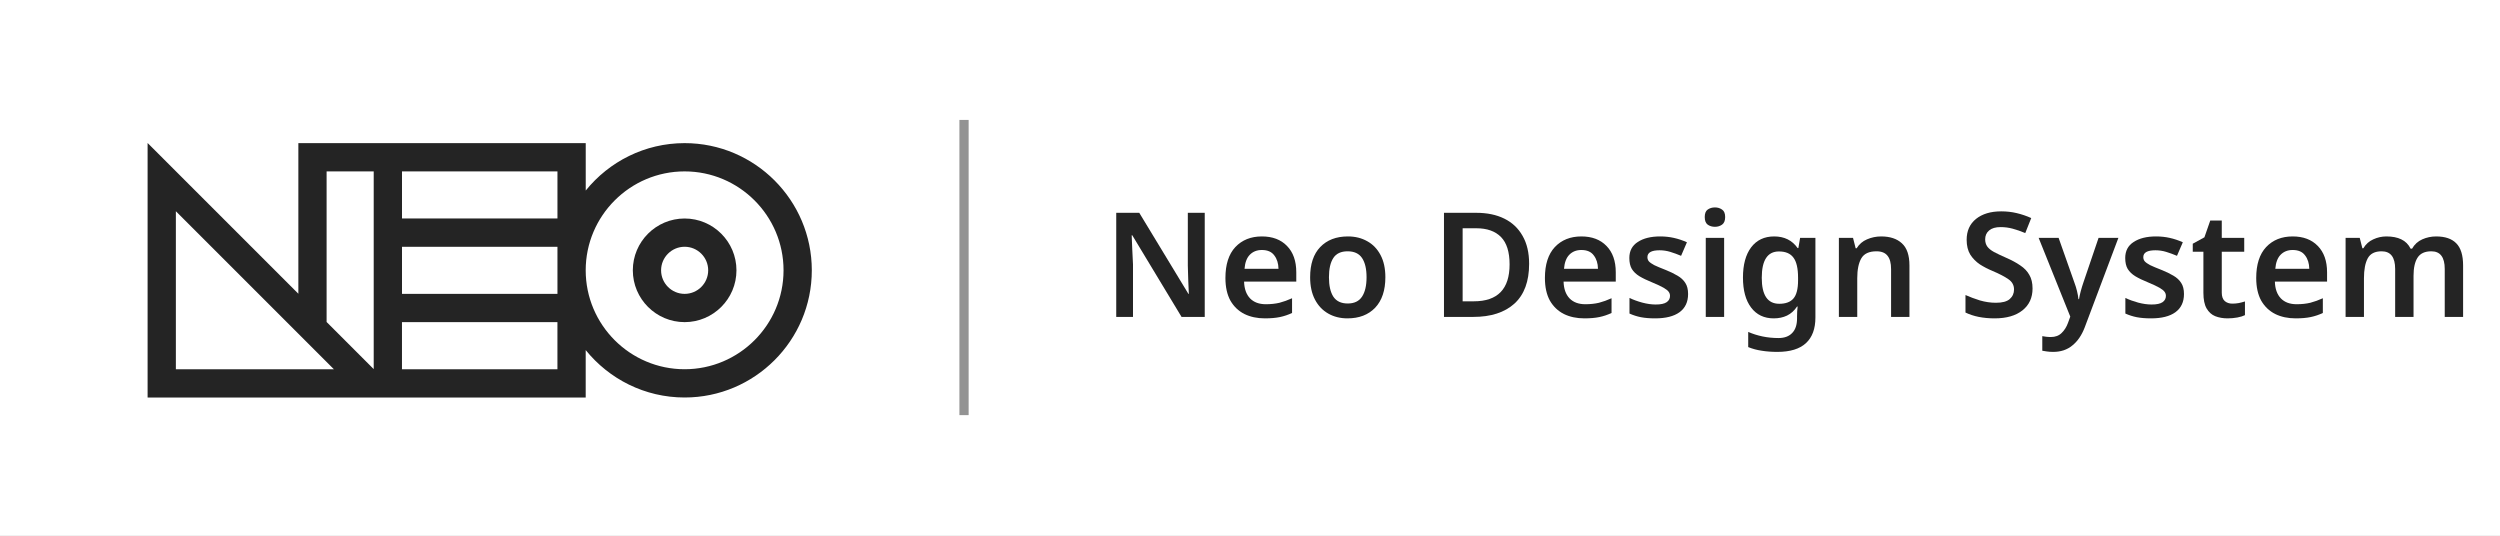
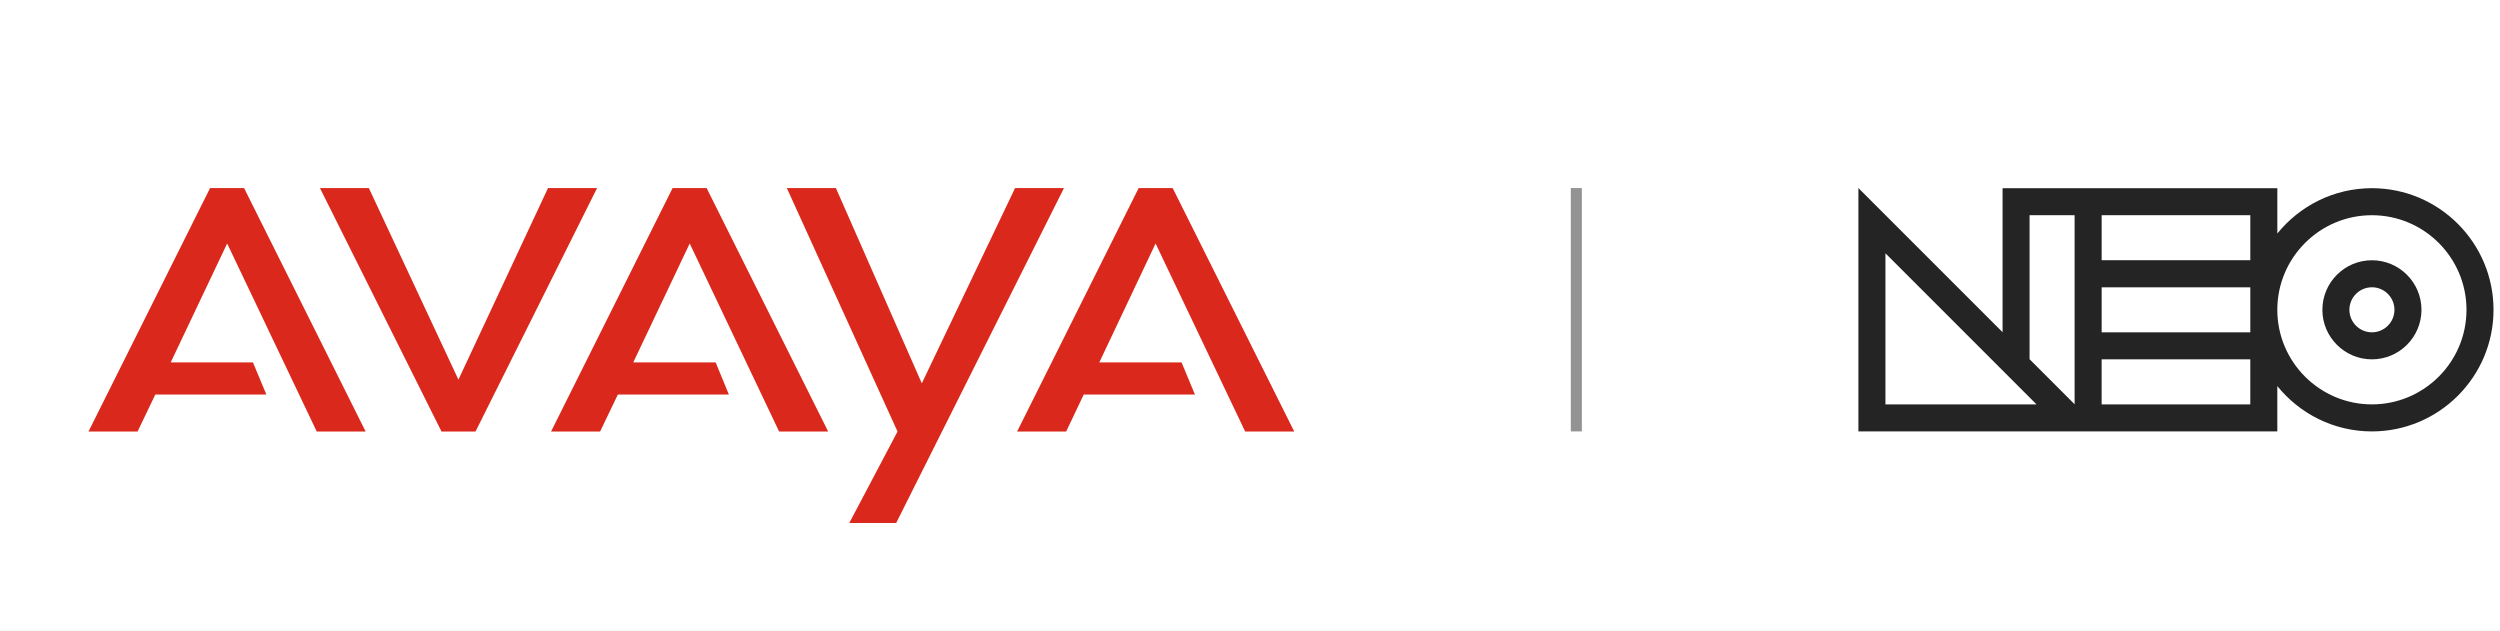
- <svg xmlns="http://www.w3.org/2000/svg" width="271" height="58" viewBox="0 0 271 58" fill="none">
-   <rect width="271" height="58" fill="white" />
-   <path d="M74.215 15.515C69.887 15.515 66.021 17.524 63.493 20.655V15.515H32.342V31.842L16 15.5V43.089H63.49V37.949C66.021 41.08 69.884 43.089 74.213 43.089C81.815 43.089 88 36.904 88 29.302C88 21.7 81.817 15.515 74.215 15.515ZM60.428 31.857H43.577V26.752H60.428V31.857ZM43.577 18.577H60.428V23.682H43.577V18.577ZM19.064 22.898L36.194 40.027H19.064V22.898ZM35.404 34.904V18.577H40.51V40.01L35.404 34.904ZM43.574 40.025V34.919H60.426V40.025H43.574ZM74.213 40.025C68.301 40.025 63.49 35.214 63.49 29.302C63.49 23.39 68.301 18.579 74.213 18.579C80.125 18.579 84.936 23.39 84.936 29.302C84.936 35.214 80.125 40.025 74.213 40.025Z" fill="#242424" />
-   <path d="M74.215 23.685C71.117 23.685 68.598 26.206 68.598 29.302C68.598 32.398 71.119 34.919 74.215 34.919C77.312 34.919 79.832 32.398 79.832 29.302C79.832 26.206 77.312 23.685 74.215 23.685ZM74.215 31.855C72.809 31.855 71.662 30.709 71.662 29.302C71.662 27.895 72.809 26.749 74.215 26.749C75.622 26.749 76.768 27.895 76.768 29.302C76.768 30.709 75.622 31.855 74.215 31.855Z" fill="#242424" />
-   <path d="M130.593 34.353H128.08L122.738 25.503H122.675C122.696 25.977 122.717 26.488 122.738 27.035C122.77 27.573 122.796 28.115 122.817 28.663V34.353H121V23.069H123.497L128.823 31.856H128.87C128.86 31.434 128.839 30.95 128.807 30.402C128.786 29.854 128.77 29.322 128.76 28.805V23.069H130.593V34.353Z" fill="#242424" />
-   <path d="M136.787 25.629C137.936 25.629 138.842 25.971 139.506 26.656C140.18 27.341 140.517 28.294 140.517 29.517V30.528H134.859C134.88 31.308 135.096 31.914 135.507 32.346C135.918 32.767 136.487 32.978 137.214 32.978C137.762 32.978 138.257 32.925 138.7 32.82C139.142 32.704 139.595 32.54 140.059 32.33V33.926C139.637 34.126 139.2 34.274 138.747 34.368C138.294 34.463 137.751 34.511 137.119 34.511C136.276 34.511 135.534 34.353 134.891 34.036C134.248 33.71 133.743 33.225 133.374 32.583C133.016 31.929 132.836 31.113 132.836 30.133C132.836 28.669 133.195 27.552 133.911 26.783C134.638 26.014 135.597 25.629 136.787 25.629ZM136.787 27.099C136.25 27.099 135.813 27.273 135.476 27.62C135.149 27.957 134.959 28.463 134.907 29.137H138.589C138.579 28.547 138.426 28.063 138.131 27.683C137.846 27.294 137.398 27.099 136.787 27.099Z" fill="#242424" />
-   <path d="M150.174 30.054C150.174 31.476 149.805 32.577 149.068 33.357C148.33 34.126 147.329 34.511 146.065 34.511C145.285 34.511 144.59 34.337 143.979 33.989C143.368 33.641 142.889 33.136 142.541 32.472C142.193 31.808 142.019 31.002 142.019 30.054C142.019 28.632 142.383 27.541 143.11 26.783C143.847 26.014 144.848 25.629 146.112 25.629C146.903 25.629 147.603 25.803 148.214 26.151C148.825 26.488 149.305 26.988 149.653 27.652C150 28.305 150.174 29.106 150.174 30.054ZM144.058 30.054C144.058 30.96 144.216 31.661 144.532 32.156C144.859 32.651 145.38 32.899 146.097 32.899C146.803 32.899 147.319 32.651 147.645 32.156C147.972 31.661 148.135 30.96 148.135 30.054C148.135 29.148 147.972 28.453 147.645 27.968C147.319 27.483 146.797 27.241 146.081 27.241C145.364 27.241 144.848 27.483 144.532 27.968C144.216 28.453 144.058 29.148 144.058 30.054Z" fill="#242424" />
-   <path d="M165.757 28.6C165.757 30.507 165.225 31.945 164.161 32.914C163.097 33.873 161.611 34.353 159.704 34.353H156.527V23.069H160.036C161.205 23.069 162.217 23.279 163.07 23.701C163.924 24.122 164.582 24.744 165.046 25.566C165.52 26.387 165.757 27.399 165.757 28.6ZM163.639 28.663C163.639 27.315 163.328 26.324 162.707 25.692C162.085 25.06 161.195 24.744 160.036 24.744H158.55V32.662H159.767C162.349 32.662 163.639 31.329 163.639 28.663Z" fill="#242424" />
-   <path d="M171.42 25.629C172.568 25.629 173.474 25.971 174.138 26.656C174.812 27.341 175.149 28.294 175.149 29.517V30.528H169.492C169.513 31.308 169.729 31.914 170.14 32.346C170.551 32.767 171.12 32.978 171.846 32.978C172.394 32.978 172.89 32.925 173.332 32.82C173.775 32.704 174.228 32.54 174.691 32.33V33.926C174.27 34.126 173.832 34.274 173.379 34.368C172.926 34.463 172.384 34.511 171.752 34.511C170.909 34.511 170.166 34.353 169.523 34.036C168.881 33.71 168.375 33.225 168.006 32.583C167.648 31.929 167.469 31.113 167.469 30.133C167.469 28.669 167.827 27.552 168.543 26.783C169.27 26.014 170.229 25.629 171.42 25.629ZM171.42 27.099C170.882 27.099 170.445 27.273 170.108 27.62C169.781 27.957 169.592 28.463 169.539 29.137H173.221C173.211 28.547 173.058 28.063 172.763 27.683C172.479 27.294 172.031 27.099 171.42 27.099Z" fill="#242424" />
-   <path d="M182.989 31.871C182.989 32.735 182.678 33.394 182.057 33.847C181.445 34.289 180.566 34.511 179.417 34.511C178.817 34.511 178.301 34.468 177.869 34.384C177.447 34.3 177.036 34.168 176.636 33.989V32.298C177.057 32.498 177.521 32.667 178.027 32.804C178.543 32.941 179.027 33.009 179.481 33.009C180.028 33.009 180.423 32.925 180.666 32.756C180.908 32.588 181.029 32.361 181.029 32.077C181.029 31.908 180.982 31.761 180.887 31.634C180.792 31.497 180.608 31.35 180.334 31.192C180.06 31.034 179.644 30.839 179.085 30.607C178.538 30.386 178.079 30.165 177.711 29.943C177.352 29.722 177.078 29.459 176.889 29.153C176.71 28.848 176.62 28.453 176.62 27.968C176.62 27.199 176.926 26.619 177.537 26.23C178.148 25.829 178.954 25.629 179.955 25.629C180.481 25.629 180.977 25.682 181.44 25.787C181.914 25.892 182.388 26.05 182.863 26.261L182.23 27.731C181.83 27.562 181.44 27.42 181.061 27.304C180.682 27.188 180.292 27.13 179.891 27.13C179.017 27.13 178.58 27.378 178.58 27.873C178.58 28.052 178.632 28.205 178.738 28.331C178.854 28.458 179.049 28.595 179.322 28.742C179.607 28.879 180.007 29.048 180.524 29.248C181.029 29.448 181.467 29.659 181.835 29.88C182.204 30.091 182.489 30.354 182.689 30.67C182.889 30.976 182.989 31.376 182.989 31.871Z" fill="#242424" />
-   <path d="M185.901 22.484C186.196 22.484 186.454 22.563 186.675 22.721C186.896 22.869 187.007 23.137 187.007 23.527C187.007 23.917 186.896 24.191 186.675 24.349C186.454 24.507 186.196 24.586 185.901 24.586C185.595 24.586 185.332 24.507 185.11 24.349C184.9 24.191 184.794 23.917 184.794 23.527C184.794 23.137 184.9 22.869 185.11 22.721C185.332 22.563 185.595 22.484 185.901 22.484ZM186.896 25.787V34.353H184.905V25.787H186.896Z" fill="#242424" />
-   <path d="M192.319 25.629C193.425 25.629 194.273 26.05 194.863 26.893H194.942L195.132 25.787H196.791V34.416C196.791 35.638 196.449 36.565 195.764 37.197C195.079 37.829 194.046 38.145 192.666 38.145C192.055 38.145 191.492 38.103 190.975 38.019C190.459 37.945 189.969 37.814 189.506 37.624V35.98C189.99 36.191 190.506 36.354 191.054 36.47C191.613 36.586 192.192 36.644 192.793 36.644C193.435 36.644 193.931 36.46 194.278 36.091C194.626 35.733 194.8 35.206 194.8 34.511V34.289C194.8 34.131 194.805 33.947 194.816 33.736C194.826 33.526 194.842 33.357 194.863 33.23H194.8C194.505 33.673 194.141 34 193.709 34.21C193.288 34.41 192.808 34.511 192.271 34.511C191.228 34.511 190.412 34.121 189.822 33.341C189.232 32.562 188.937 31.476 188.937 30.086C188.937 28.695 189.232 27.604 189.822 26.814C190.422 26.024 191.254 25.629 192.319 25.629ZM192.84 27.257C191.597 27.257 190.975 28.21 190.975 30.117C190.975 31.993 191.607 32.93 192.872 32.93C193.567 32.93 194.078 32.741 194.405 32.361C194.742 31.971 194.91 31.318 194.91 30.402V30.101C194.91 29.09 194.742 28.363 194.405 27.921C194.078 27.478 193.557 27.257 192.84 27.257Z" fill="#242424" />
-   <path d="M203.918 25.629C204.877 25.629 205.625 25.877 206.162 26.372C206.71 26.867 206.984 27.668 206.984 28.774V34.353H204.993V29.169C204.993 28.526 204.866 28.047 204.613 27.731C204.361 27.404 203.96 27.241 203.412 27.241C202.612 27.241 202.064 27.494 201.769 28C201.474 28.505 201.326 29.227 201.326 30.165V34.353H199.335V25.787H200.868L201.152 26.909H201.263C201.537 26.466 201.911 26.145 202.385 25.945C202.87 25.734 203.381 25.629 203.918 25.629Z" fill="#242424" />
-   <path d="M220.328 31.271C220.328 32.272 219.965 33.062 219.238 33.641C218.511 34.221 217.505 34.511 216.219 34.511C214.976 34.511 213.922 34.3 213.058 33.879V31.982C213.533 32.193 214.054 32.388 214.623 32.567C215.203 32.735 215.782 32.82 216.361 32.82C217.046 32.82 217.541 32.688 217.847 32.425C218.163 32.151 218.321 31.803 218.321 31.381C218.321 30.918 218.121 30.549 217.721 30.275C217.32 29.991 216.735 29.685 215.966 29.359C215.503 29.169 215.055 28.937 214.623 28.663C214.202 28.379 213.854 28.026 213.58 27.604C213.317 27.172 213.185 26.635 213.185 25.992C213.185 25.034 213.522 24.28 214.196 23.733C214.881 23.185 215.793 22.911 216.93 22.911C217.52 22.911 218.079 22.974 218.606 23.1C219.143 23.227 219.67 23.406 220.186 23.638L219.538 25.265C219.064 25.065 218.611 24.907 218.179 24.791C217.757 24.675 217.32 24.617 216.867 24.617C216.319 24.617 215.903 24.739 215.619 24.981C215.334 25.223 215.192 25.545 215.192 25.945C215.192 26.251 215.271 26.514 215.429 26.735C215.587 26.946 215.829 27.141 216.156 27.32C216.493 27.499 216.925 27.704 217.452 27.936C218.063 28.2 218.579 28.479 219.001 28.774C219.433 29.058 219.759 29.401 219.981 29.801C220.212 30.191 220.328 30.681 220.328 31.271Z" fill="#242424" />
-   <path d="M220.989 25.787H223.154L224.861 30.623C224.977 30.928 225.071 31.234 225.145 31.54C225.219 31.834 225.272 32.13 225.303 32.425H225.366C225.409 32.151 225.472 31.861 225.556 31.555C225.64 31.239 225.735 30.928 225.841 30.623L227.484 25.787H229.633L225.983 35.49C225.656 36.344 225.208 36.997 224.64 37.45C224.081 37.914 223.391 38.145 222.569 38.145C222.306 38.145 222.074 38.13 221.874 38.098C221.684 38.077 221.521 38.051 221.384 38.019V36.439C221.5 36.46 221.637 36.481 221.795 36.502C221.963 36.523 222.137 36.533 222.316 36.533C222.801 36.533 223.191 36.386 223.486 36.091C223.781 35.806 224.007 35.448 224.165 35.016L224.418 34.321L220.989 25.787Z" fill="#242424" />
-   <path d="M236.743 31.871C236.743 32.735 236.432 33.394 235.811 33.847C235.2 34.289 234.32 34.511 233.172 34.511C232.571 34.511 232.055 34.468 231.623 34.384C231.201 34.3 230.79 34.168 230.39 33.989V32.298C230.812 32.498 231.275 32.667 231.781 32.804C232.297 32.941 232.782 33.009 233.235 33.009C233.783 33.009 234.178 32.925 234.42 32.756C234.662 32.588 234.784 32.361 234.784 32.077C234.784 31.908 234.736 31.761 234.641 31.634C234.546 31.497 234.362 31.35 234.088 31.192C233.814 31.034 233.398 30.839 232.84 30.607C232.292 30.386 231.833 30.165 231.465 29.943C231.107 29.722 230.833 29.459 230.643 29.153C230.464 28.848 230.374 28.453 230.374 27.968C230.374 27.199 230.68 26.619 231.291 26.23C231.902 25.829 232.708 25.629 233.709 25.629C234.236 25.629 234.731 25.682 235.194 25.787C235.669 25.892 236.143 26.05 236.617 26.261L235.985 27.731C235.584 27.562 235.194 27.42 234.815 27.304C234.436 27.188 234.046 27.13 233.646 27.13C232.771 27.13 232.334 27.378 232.334 27.873C232.334 28.052 232.387 28.205 232.492 28.331C232.608 28.458 232.803 28.595 233.077 28.742C233.361 28.879 233.762 29.048 234.278 29.248C234.784 29.448 235.221 29.659 235.59 29.88C235.958 30.091 236.243 30.354 236.443 30.67C236.643 30.976 236.743 31.376 236.743 31.871Z" fill="#242424" />
-   <path d="M241.978 32.914C242.22 32.914 242.457 32.893 242.689 32.851C242.931 32.799 243.153 32.741 243.353 32.677V34.163C243.142 34.268 242.868 34.353 242.531 34.416C242.194 34.479 241.841 34.511 241.472 34.511C240.977 34.511 240.529 34.432 240.129 34.274C239.739 34.115 239.428 33.836 239.196 33.436C238.965 33.036 238.849 32.472 238.849 31.745V27.288H237.695V26.419L238.959 25.724L239.592 23.906H240.84V25.787H243.274V27.288H240.84V31.729C240.84 32.13 240.945 32.43 241.156 32.63C241.377 32.82 241.651 32.914 241.978 32.914Z" fill="#242424" />
-   <path d="M248.525 25.629C249.673 25.629 250.579 25.971 251.243 26.656C251.917 27.341 252.254 28.294 252.254 29.517V30.528H246.597C246.618 31.308 246.834 31.914 247.245 32.346C247.655 32.767 248.224 32.978 248.951 32.978C249.499 32.978 249.994 32.925 250.437 32.82C250.879 32.704 251.332 32.54 251.796 32.33V33.926C251.375 34.126 250.937 34.274 250.484 34.368C250.031 34.463 249.489 34.511 248.856 34.511C248.014 34.511 247.271 34.353 246.628 34.036C245.985 33.71 245.48 33.225 245.111 32.583C244.753 31.929 244.574 31.113 244.574 30.133C244.574 28.669 244.932 27.552 245.648 26.783C246.375 26.014 247.334 25.629 248.525 25.629ZM248.525 27.099C247.987 27.099 247.55 27.273 247.213 27.62C246.886 27.957 246.697 28.463 246.644 29.137H250.326C250.316 28.547 250.163 28.063 249.868 27.683C249.583 27.294 249.136 27.099 248.525 27.099Z" fill="#242424" />
-   <path d="M264.076 25.629C265.046 25.629 265.773 25.877 266.257 26.372C266.752 26.867 267 27.668 267 28.774V34.353H265.009V29.153C265.009 27.878 264.524 27.241 263.555 27.241C262.859 27.241 262.364 27.467 262.069 27.921C261.774 28.373 261.627 29.032 261.627 29.896V34.353H259.635V29.153C259.635 27.878 259.146 27.241 258.166 27.241C257.439 27.241 256.938 27.494 256.664 28C256.39 28.505 256.253 29.227 256.253 30.165V34.353H254.262V25.787H255.795L256.08 26.909H256.19C256.454 26.466 256.812 26.145 257.265 25.945C257.718 25.734 258.192 25.629 258.687 25.629C259.33 25.629 259.867 25.734 260.299 25.945C260.742 26.156 261.079 26.493 261.311 26.956H261.469C261.732 26.493 262.101 26.156 262.575 25.945C263.049 25.734 263.55 25.629 264.076 25.629Z" fill="#242424" />
-   <rect width="1" height="32" transform="matrix(1 0 0 -1 104 45)" fill="#939393" />
+ <svg xmlns="http://www.w3.org/2000/svg" width="226" height="57" viewBox="0 0 226 57" fill="none">
+   <rect width="226" height="57" fill="white" />
+   <g clip-path="url(#clip0_1164_8878)">
+     <path fill-rule="evenodd" clip-rule="evenodd" d="M75.565 17L83.331 34.652L91.763 17H96.184L81.015 47.278H76.776L81.136 39.012L71.129 17H75.565ZM106.009 17L117 39.012H112.564L104.465 22.011L99.378 32.76H106.812L108.023 35.666H97.97L96.381 39.012H91.945L102.936 17H106.009ZM22.064 17L33.055 39.012H28.634L20.535 22.011L15.433 32.76H22.866L24.078 35.666H14.04L12.436 39.012H8L18.991 17H22.064ZM63.878 17L74.868 39.012H70.433L62.349 22.011L57.247 32.76H64.695L65.891 35.666H55.854L54.249 39.012H49.814L60.804 17H63.878ZM33.343 17L41.442 34.319L49.541 17H53.977L42.986 39.012H39.913L28.922 17H33.343Z" fill="#DA291C" />
+   </g>
+   <rect width="1" height="22" transform="matrix(1 0 0 -1 142 39)" fill="#939393" />
+   <path d="M214.422 17.012C210.97 17.012 207.888 18.614 205.871 21.11V17.012H181.032V30.032L168 17V39H205.869V34.901C207.888 37.398 210.968 39 214.42 39C220.482 39 225.414 34.068 225.414 28.006C225.414 21.944 220.484 17.012 214.422 17.012ZM203.428 30.044H189.99V25.972H203.428V30.044ZM189.99 19.453H203.428V23.525H189.99V19.453ZM170.444 22.899L184.103 36.558H170.444V22.899ZM183.473 32.473V19.453H187.545V36.545L183.473 32.473ZM189.988 36.556V32.485H203.426V36.556H189.988ZM214.42 36.556C209.705 36.556 205.869 32.72 205.869 28.006C205.869 23.291 209.705 19.455 214.42 19.455C219.135 19.455 222.971 23.291 222.971 28.006C222.971 32.72 219.135 36.556 214.42 36.556Z" fill="#242424" />
+   <path d="M214.422 23.527C211.951 23.527 209.943 25.537 209.943 28.006C209.943 30.475 211.953 32.485 214.422 32.485C216.891 32.485 218.901 30.475 218.901 28.006C218.901 25.537 216.891 23.527 214.422 23.527ZM214.422 30.041C213.3 30.041 212.386 29.128 212.386 28.006C212.386 26.884 213.3 25.97 214.422 25.97C215.544 25.97 216.458 26.884 216.458 28.006C216.458 29.128 215.544 30.041 214.422 30.041Z" fill="#242424" />
+   <defs>
+     <clipPath id="clip0_1164_8878">
+       <rect width="109" height="30.278" fill="white" transform="translate(8 17)" />
+     </clipPath>
+   </defs>
</svg>
